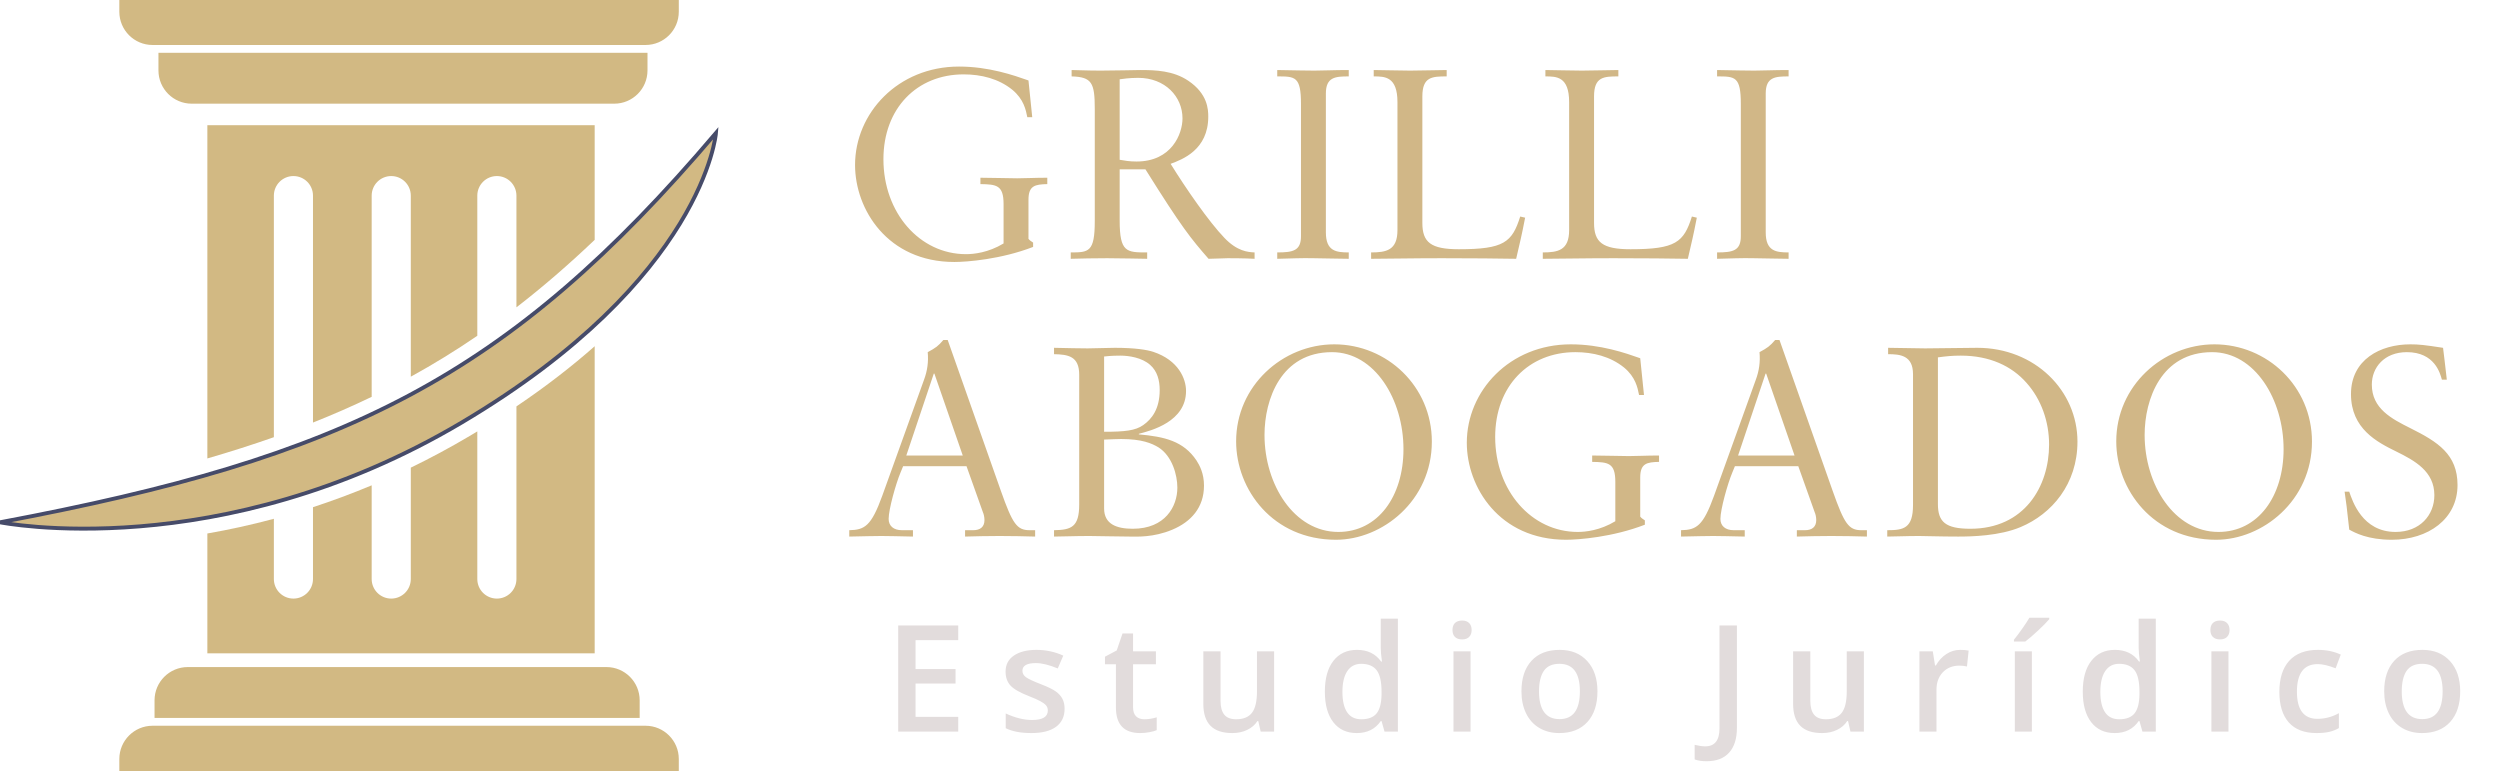
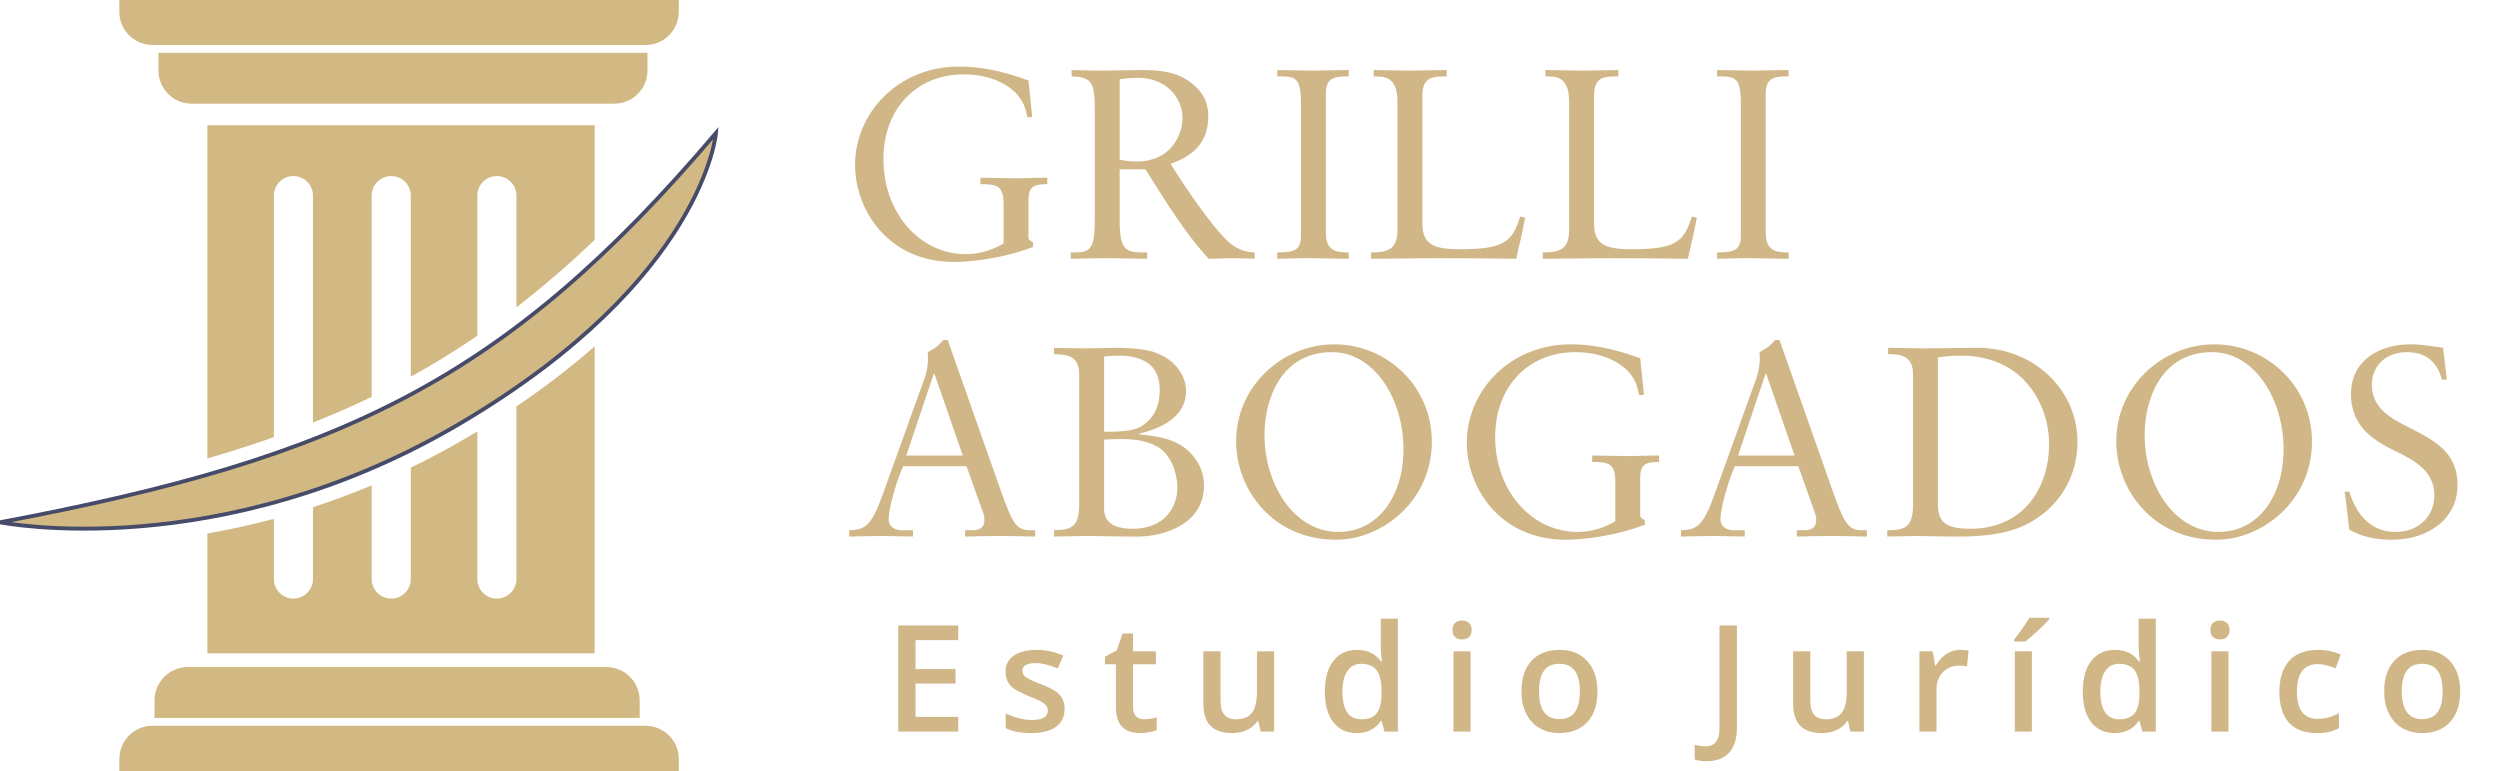
<svg xmlns="http://www.w3.org/2000/svg" width="639" height="197" viewBox="0 0 639 197" fill="none">
  <path d="M262.878 20.564L263.84 29.962H262.582C262.212 28.112 261.694 25.374 258.734 22.932C255.256 20.12 250.816 19.01 246.302 19.01C234.388 19.01 225.804 27.668 225.804 40.692C225.804 54.456 235.128 64.964 246.894 64.964C248.892 64.964 252.592 64.594 256.514 62.226V52.162C256.514 47.278 254.664 47.13 250.594 47.056V45.428C253.184 45.428 258.142 45.576 259.992 45.576C262.212 45.576 264.358 45.428 267.688 45.428V47.056C264.58 47.13 262.878 47.426 262.878 51.052V61.042C263.248 61.486 263.396 61.56 264.062 62.004V63.114C255.848 66.296 247.116 66.962 243.934 66.962C226.84 66.962 218.552 53.494 218.552 42.172C218.552 28.926 229.504 17.012 245.118 17.012C252.74 17.012 259.104 19.232 262.878 20.564ZM320.672 64.52V66.148C318.378 66 314.086 66 313.79 66C312.606 66 310.386 66.148 308.906 66.148C304.392 60.968 302.172 58.304 292.774 43.282H286.188V56.38C286.188 64.52 287.964 64.52 293.218 64.52V66.148C291.96 66.148 286.78 66 283.006 66C279.158 66 276.79 66.074 273.682 66.148V64.52C278.27 64.52 279.824 64.446 279.824 56.528V27.816C279.824 21.156 279.084 19.676 273.904 19.528V17.9C275.162 17.9 277.678 18.048 281.378 18.048C285.152 18.048 290.036 17.9 291.442 17.9C295.364 17.9 299.878 18.048 303.726 20.638C308.684 23.968 308.832 27.964 308.832 29.814C308.832 38.324 302.172 40.766 299.212 41.876C303.06 48.092 308.98 56.676 312.976 60.82C316.232 64.224 318.97 64.446 320.672 64.52ZM286.188 20.268V40.84C287.446 41.062 288.704 41.284 290.48 41.284C299.508 41.284 302.246 34.18 302.246 30.258C302.246 24.708 297.806 19.898 290.924 19.898C290.332 19.898 288.704 19.898 286.188 20.268ZM344.74 17.9V19.528C341.336 19.528 338.894 19.676 338.894 23.894V59.414C338.894 64.224 341.558 64.52 344.74 64.52V66.148C340.966 66.074 338.598 66.074 335.712 66C332.9 65.926 329.644 66.074 326.462 66.148V64.52C330.532 64.52 332.53 64.076 332.53 60.376V26.558C332.53 19.528 331.05 19.528 326.462 19.528V17.9C331.124 17.974 333.566 18.048 335.934 18.048C338.302 18.048 340.818 17.9 344.74 17.9ZM369.77 17.9V19.528C366.07 19.528 363.554 19.602 363.554 24.634V56.972C363.554 61.93 365.7 63.706 372.878 63.706C384.422 63.706 386.494 61.93 388.566 55.344L389.824 55.64C388.788 60.968 388.64 61.264 387.53 66.148C383.608 66.074 375.986 66 368.512 66C361.112 66 353.786 66.148 350.456 66.148V64.52C354.304 64.52 357.19 64.002 357.19 58.822V26.114C357.19 19.528 353.934 19.528 351.122 19.528V17.9C353.564 17.9 357.042 18.048 360.446 18.048C363.85 18.048 367.106 17.9 369.77 17.9ZM413.652 17.9V19.528C409.952 19.528 407.436 19.602 407.436 24.634V56.972C407.436 61.93 409.582 63.706 416.76 63.706C428.304 63.706 430.376 61.93 432.448 55.344L433.706 55.64C432.67 60.968 432.522 61.264 431.412 66.148C427.49 66.074 419.868 66 412.394 66C404.994 66 397.668 66.148 394.338 66.148V64.52C398.186 64.52 401.072 64.002 401.072 58.822V26.114C401.072 19.528 397.816 19.528 395.004 19.528V17.9C397.446 17.9 400.924 18.048 404.328 18.048C407.732 18.048 410.988 17.9 413.652 17.9ZM457.165 17.9V19.528C453.761 19.528 451.319 19.676 451.319 23.894V59.414C451.319 64.224 453.983 64.52 457.165 64.52V66.148C453.391 66.074 451.023 66.074 448.137 66C445.325 65.926 442.069 66.074 438.887 66.148V64.52C442.957 64.52 444.955 64.076 444.955 60.376V26.558C444.955 19.528 443.475 19.528 438.887 19.528V17.9C443.549 17.974 445.991 18.048 448.359 18.048C450.727 18.048 453.243 17.9 457.165 17.9ZM241.122 86.902H242.232L255.848 125.53C258.808 133.892 259.918 135.52 263.174 135.52H264.58V137.148C261.916 137.074 258.734 137 255.478 137C252.296 137 249.188 137.074 246.672 137.148V135.52H248.744C250.52 135.52 251.63 134.706 251.63 132.93C251.63 132.116 251.408 131.302 251.26 131.006L247.042 119.166H230.836L230.17 120.794C228.986 123.606 227.136 130.192 227.136 132.634C227.136 134.41 228.394 135.52 230.54 135.52H233.352V137.148C229.43 137.074 227.358 137 225.286 137C223.214 137 221.068 137.074 217.072 137.148V135.52C220.994 135.446 222.696 134.484 225.508 126.714L236.164 97.114C237.052 94.746 237.348 92.452 237.126 90.01C239.198 88.9 239.79 88.456 241.122 86.902ZM246.08 116.428L238.828 95.486H238.68L231.65 116.428H246.08ZM288.796 137.148C285.54 137.148 280.508 137 278.436 137C274.662 137 271.406 137.148 269.408 137.148V135.52C273.848 135.446 275.846 134.706 275.846 128.934V95.782C275.846 91.046 273.034 90.602 269.408 90.528V88.9C273.182 88.974 275.624 89.048 277.992 89.048C280.36 89.048 282.58 88.9 284.948 88.9C290.128 88.9 293.236 89.418 294.79 89.936C301.228 92.082 303.152 96.818 303.152 99.926C303.152 107.77 294.272 110.064 291.09 110.878V111.026C297.676 111.618 302.486 112.728 305.816 117.686C306.63 118.944 307.74 121.016 307.74 124.124C307.74 129.748 304.41 133.374 299.674 135.372C294.79 137.444 290.424 137.148 288.796 137.148ZM282.21 91.12V110.36C287.538 110.36 290.202 110.064 292.2 108.658C294.42 107.104 296.418 104.514 296.418 99.704C296.418 97.262 295.826 94.894 293.976 93.266C291.904 91.416 288.574 90.898 286.354 90.898C285.688 90.898 284.208 90.898 282.21 91.12ZM282.21 112.358V129.97C282.21 133.966 285.392 135.15 289.536 135.15C297.824 135.15 300.932 129.452 300.932 124.642C300.932 121.386 299.6 116.576 296.122 114.356C294.42 113.32 291.83 112.21 286.576 112.21C285.762 112.21 284.06 112.284 282.21 112.358ZM341.485 137.962C325.353 137.962 315.955 125.16 315.955 112.802C315.955 98.668 327.795 88.012 341.041 88.012C354.509 88.012 365.979 98.742 365.979 112.876C365.979 127.972 353.325 137.962 341.485 137.962ZM340.449 90.01C327.425 90.01 323.207 102.072 323.207 111.174C323.207 123.828 330.755 135.964 342.077 135.964C352.215 135.964 358.727 126.862 358.727 114.8C358.727 102.146 351.401 90.01 340.449 90.01ZM419.241 91.564L420.203 100.962H418.945C418.575 99.112 418.057 96.374 415.097 93.932C411.619 91.12 407.179 90.01 402.665 90.01C390.751 90.01 382.167 98.668 382.167 111.692C382.167 125.456 391.491 135.964 403.257 135.964C405.255 135.964 408.955 135.594 412.877 133.226V123.162C412.877 118.278 411.027 118.13 406.957 118.056V116.428C409.547 116.428 414.505 116.576 416.355 116.576C418.575 116.576 420.721 116.428 424.051 116.428V118.056C420.943 118.13 419.241 118.426 419.241 122.052V132.042C419.611 132.486 419.759 132.56 420.425 133.004V134.114C412.211 137.296 403.479 137.962 400.297 137.962C383.203 137.962 374.915 124.494 374.915 113.172C374.915 99.926 385.867 88.012 401.481 88.012C409.103 88.012 415.467 90.232 419.241 91.564ZM453.725 86.902H454.835L468.451 125.53C471.411 133.892 472.521 135.52 475.777 135.52H477.183V137.148C474.519 137.074 471.337 137 468.081 137C464.899 137 461.791 137.074 459.275 137.148V135.52H461.347C463.123 135.52 464.233 134.706 464.233 132.93C464.233 132.116 464.011 131.302 463.863 131.006L459.645 119.166H443.439L442.773 120.794C441.589 123.606 439.739 130.192 439.739 132.634C439.739 134.41 440.997 135.52 443.143 135.52H445.955V137.148C442.033 137.074 439.961 137 437.889 137C435.817 137 433.671 137.074 429.675 137.148V135.52C433.597 135.446 435.299 134.484 438.111 126.714L448.767 97.114C449.655 94.746 449.951 92.452 449.729 90.01C451.801 88.9 452.393 88.456 453.725 86.902ZM458.683 116.428L451.431 95.486H451.283L444.253 116.428H458.683ZM482.603 88.9C484.749 88.9 490.003 89.048 492.075 89.048C495.701 89.048 501.769 88.9 505.395 88.9C520.121 88.9 530.999 99.852 530.999 112.876C530.999 123.754 524.413 131.376 516.495 134.706C511.093 137 503.915 137.148 500.511 137.148C495.997 137.148 492.001 137 490.521 137C487.191 137 484.157 137.148 482.381 137.148V135.52C486.525 135.52 488.967 135.076 488.967 129.082V95.634C488.967 90.824 485.637 90.528 482.603 90.528V88.9ZM495.331 91.342V128.86C495.331 133.374 497.255 135.15 503.619 135.15C510.501 135.15 515.533 132.486 518.863 128.416C522.193 124.346 523.747 118.944 523.747 113.616C523.747 107.77 521.749 102.072 517.975 97.854C514.201 93.562 508.577 90.898 501.177 90.898C499.031 90.898 497.551 91.046 495.331 91.342ZM566.445 137.962C550.313 137.962 540.915 125.16 540.915 112.802C540.915 98.668 552.755 88.012 566.001 88.012C579.469 88.012 590.939 98.742 590.939 112.876C590.939 127.972 578.285 137.962 566.445 137.962ZM565.409 90.01C552.385 90.01 548.167 102.072 548.167 111.174C548.167 123.828 555.715 135.964 567.037 135.964C577.175 135.964 583.687 126.862 583.687 114.8C583.687 102.146 576.361 90.01 565.409 90.01ZM625.405 97.04H624.147C623.703 95.412 622.297 90.01 615.193 90.01C609.421 90.01 606.239 93.932 606.239 98.298C606.239 104.44 611.271 107.03 616.155 109.472C623.111 112.95 628.143 116.132 628.143 123.976C628.143 132.634 620.669 137.962 611.345 137.962C605.203 137.962 601.947 136.186 600.467 135.372C599.875 129.674 599.653 128.342 599.283 125.678H600.467C601.281 128.046 603.797 135.964 612.307 135.964C618.523 135.964 622.223 131.672 622.223 126.566C622.223 120.498 617.265 117.76 612.455 115.392C607.645 113.024 600.911 109.62 600.911 100.74C600.911 91.934 608.385 88.012 616.081 88.012C618.227 88.012 619.633 88.16 624.443 88.9C624.665 90.898 624.887 92.23 625.405 97.04Z" fill="#D1B787" />
-   <path d="M244.926 187H229.581V159.873H244.926V163.621H234.016V171.006H244.239V174.717H234.016V183.233H244.926V187ZM272.11 181.155C272.11 183.159 271.38 184.699 269.92 185.775C268.461 186.839 266.37 187.371 263.649 187.371C260.915 187.371 258.72 186.957 257.062 186.128V182.361C259.474 183.475 261.719 184.031 263.797 184.031C266.482 184.031 267.824 183.221 267.824 181.601C267.824 181.081 267.675 180.648 267.378 180.302C267.082 179.955 266.593 179.597 265.913 179.226C265.232 178.854 264.286 178.434 263.074 177.964C260.711 177.049 259.109 176.133 258.268 175.218C257.439 174.302 257.025 173.115 257.025 171.655C257.025 169.899 257.73 168.538 259.14 167.573C260.563 166.596 262.492 166.107 264.929 166.107C267.341 166.107 269.624 166.596 271.776 167.573L270.366 170.857C268.152 169.942 266.29 169.484 264.781 169.484C262.48 169.484 261.33 170.14 261.33 171.451C261.33 172.094 261.626 172.639 262.22 173.084C262.826 173.529 264.138 174.142 266.154 174.921C267.848 175.576 269.079 176.176 269.846 176.721C270.613 177.265 271.182 177.896 271.553 178.613C271.924 179.318 272.11 180.166 272.11 181.155ZM292.466 183.846C293.53 183.846 294.593 183.679 295.657 183.345V186.629C295.175 186.839 294.55 187.012 293.783 187.148C293.029 187.297 292.243 187.371 291.427 187.371C287.295 187.371 285.23 185.194 285.23 180.84V169.781H282.428V167.852L285.434 166.256L286.918 161.914H289.608V166.479H295.453V169.781H289.608V180.766C289.608 181.817 289.868 182.596 290.388 183.104C290.92 183.598 291.612 183.846 292.466 183.846ZM322.229 187L321.617 184.31H321.394C320.788 185.262 319.922 186.01 318.796 186.555C317.683 187.099 316.409 187.371 314.974 187.371C312.488 187.371 310.632 186.753 309.408 185.516C308.183 184.279 307.571 182.405 307.571 179.894V166.479H311.968V179.133C311.968 180.704 312.29 181.885 312.933 182.677C313.576 183.456 314.585 183.846 315.958 183.846C317.788 183.846 319.13 183.301 319.984 182.213C320.85 181.112 321.283 179.275 321.283 176.702V166.479H325.662V187H322.229ZM346.778 187.371C344.218 187.371 342.22 186.443 340.785 184.588C339.35 182.732 338.633 180.129 338.633 176.776C338.633 173.412 339.357 170.796 340.804 168.928C342.263 167.048 344.28 166.107 346.853 166.107C349.549 166.107 351.603 167.103 353.013 169.095H353.235C353.025 167.623 352.92 166.46 352.92 165.606V158.129H357.299V187H353.885L353.124 184.31H352.92C351.522 186.351 349.475 187.371 346.778 187.371ZM347.947 183.846C349.741 183.846 351.046 183.345 351.862 182.343C352.679 181.328 353.099 179.689 353.124 177.426V176.813C353.124 174.228 352.704 172.391 351.862 171.303C351.021 170.214 349.704 169.67 347.91 169.67C346.376 169.67 345.195 170.295 344.366 171.544C343.538 172.781 343.123 174.55 343.123 176.851C343.123 179.127 343.525 180.865 344.329 182.064C345.133 183.252 346.339 183.846 347.947 183.846ZM375.874 187H371.513V166.479H375.874V187ZM371.254 161.042C371.254 160.263 371.464 159.663 371.884 159.242C372.317 158.822 372.93 158.611 373.721 158.611C374.488 158.611 375.082 158.822 375.503 159.242C375.935 159.663 376.152 160.263 376.152 161.042C376.152 161.784 375.935 162.372 375.503 162.805C375.082 163.225 374.488 163.436 373.721 163.436C372.93 163.436 372.317 163.225 371.884 162.805C371.464 162.372 371.254 161.784 371.254 161.042ZM408.309 176.702C408.309 180.054 407.449 182.671 405.73 184.551C404.01 186.431 401.617 187.371 398.549 187.371C396.632 187.371 394.937 186.938 393.465 186.072C391.993 185.206 390.861 183.963 390.069 182.343C389.278 180.722 388.882 178.842 388.882 176.702C388.882 173.375 389.735 170.777 391.443 168.909C393.15 167.041 395.555 166.107 398.66 166.107C401.629 166.107 403.979 167.066 405.711 168.983C407.443 170.888 408.309 173.461 408.309 176.702ZM393.372 176.702C393.372 181.44 395.123 183.809 398.623 183.809C402.087 183.809 403.818 181.44 403.818 176.702C403.818 172.014 402.074 169.67 398.586 169.67C396.755 169.67 395.426 170.276 394.597 171.488C393.78 172.701 393.372 174.438 393.372 176.702ZM436.199 194.57C434.987 194.57 433.973 194.416 433.156 194.106V190.377C434.195 190.637 435.098 190.767 435.865 190.767C438.29 190.767 439.502 189.233 439.502 186.165V159.873H443.955V186.017C443.955 188.787 443.293 190.903 441.97 192.362C440.659 193.834 438.735 194.57 436.199 194.57ZM472.976 187L472.364 184.31H472.141C471.535 185.262 470.669 186.01 469.544 186.555C468.43 187.099 467.156 187.371 465.721 187.371C463.235 187.371 461.38 186.753 460.155 185.516C458.93 184.279 458.318 182.405 458.318 179.894V166.479H462.716V179.133C462.716 180.704 463.037 181.885 463.68 182.677C464.324 183.456 465.332 183.846 466.705 183.846C468.536 183.846 469.878 183.301 470.731 182.213C471.597 181.112 472.03 179.275 472.03 176.702V166.479H476.409V187H472.976ZM501.014 166.107C501.892 166.107 502.616 166.169 503.185 166.293L502.758 170.356C502.14 170.208 501.496 170.134 500.828 170.134C499.084 170.134 497.668 170.703 496.579 171.841C495.503 172.979 494.965 174.457 494.965 176.275V187H490.605V166.479H494.019L494.594 170.097H494.817C495.497 168.872 496.381 167.901 497.47 167.184C498.571 166.466 499.752 166.107 501.014 166.107ZM519.347 187H514.987V166.479H519.347V187ZM514.764 163.974V163.51C515.469 162.644 516.193 161.679 516.935 160.615C517.69 159.551 518.284 158.642 518.717 157.888H523.782V158.277C523.139 159.032 522.174 160.009 520.887 161.209C519.613 162.396 518.537 163.318 517.659 163.974H514.764ZM540.501 187.371C537.941 187.371 535.943 186.443 534.508 184.588C533.073 182.732 532.356 180.129 532.356 176.776C532.356 173.412 533.079 170.796 534.527 168.928C535.986 167.048 538.003 166.107 540.575 166.107C543.272 166.107 545.325 167.103 546.736 169.095H546.958C546.748 167.623 546.643 166.46 546.643 165.606V158.129H551.022V187H547.608L546.847 184.31H546.643C545.245 186.351 543.198 187.371 540.501 187.371ZM541.67 183.846C543.464 183.846 544.769 183.345 545.585 182.343C546.402 181.328 546.822 179.689 546.847 177.426V176.813C546.847 174.228 546.426 172.391 545.585 171.303C544.744 170.214 543.427 169.67 541.633 169.67C540.099 169.67 538.918 170.295 538.089 171.544C537.26 172.781 536.846 174.55 536.846 176.851C536.846 179.127 537.248 180.865 538.052 182.064C538.856 183.252 540.062 183.846 541.67 183.846ZM569.596 187H565.236V166.479H569.596V187ZM564.976 161.042C564.976 160.263 565.187 159.663 565.607 159.242C566.04 158.822 566.652 158.611 567.444 158.611C568.211 158.611 568.805 158.822 569.225 159.242C569.658 159.663 569.875 160.263 569.875 161.042C569.875 161.784 569.658 162.372 569.225 162.805C568.805 163.225 568.211 163.436 567.444 163.436C566.652 163.436 566.04 163.225 565.607 162.805C565.187 162.372 564.976 161.784 564.976 161.042ZM592.105 187.371C589 187.371 586.637 186.468 585.017 184.662C583.409 182.844 582.605 180.24 582.605 176.851C582.605 173.399 583.446 170.746 585.128 168.891C586.823 167.035 589.266 166.107 592.457 166.107C594.622 166.107 596.57 166.509 598.302 167.313L596.985 170.82C595.142 170.103 593.62 169.744 592.42 169.744C588.87 169.744 587.095 172.101 587.095 176.813C587.095 179.114 587.534 180.846 588.412 182.009C589.303 183.159 590.602 183.734 592.309 183.734C594.251 183.734 596.088 183.252 597.82 182.287V186.091C597.04 186.549 596.205 186.876 595.315 187.074C594.436 187.272 593.366 187.371 592.105 187.371ZM628.826 176.702C628.826 180.054 627.966 182.671 626.247 184.551C624.527 186.431 622.134 187.371 619.066 187.371C617.149 187.371 615.454 186.938 613.982 186.072C612.51 185.206 611.378 183.963 610.587 182.343C609.795 180.722 609.399 178.842 609.399 176.702C609.399 173.375 610.253 170.777 611.96 168.909C613.667 167.041 616.073 166.107 619.178 166.107C622.146 166.107 624.497 167.066 626.228 168.983C627.96 170.888 628.826 173.461 628.826 176.702ZM613.889 176.702C613.889 181.44 615.64 183.809 619.14 183.809C622.604 183.809 624.336 181.44 624.336 176.702C624.336 172.014 622.592 169.67 619.103 169.67C617.273 169.67 615.943 170.276 615.114 171.488C614.298 172.701 613.889 174.438 613.889 176.702Z" fill="#E2DCDC" />
+   <path d="M244.926 187H229.581V159.873H244.926V163.621H234.016V171.006H244.239V174.717H234.016V183.233H244.926V187ZM272.11 181.155C272.11 183.159 271.38 184.699 269.92 185.775C268.461 186.839 266.37 187.371 263.649 187.371C260.915 187.371 258.72 186.957 257.062 186.128V182.361C259.474 183.475 261.719 184.031 263.797 184.031C266.482 184.031 267.824 183.221 267.824 181.601C267.824 181.081 267.675 180.648 267.378 180.302C267.082 179.955 266.593 179.597 265.913 179.226C265.232 178.854 264.286 178.434 263.074 177.964C260.711 177.049 259.109 176.133 258.268 175.218C257.439 174.302 257.025 173.115 257.025 171.655C257.025 169.899 257.73 168.538 259.14 167.573C260.563 166.596 262.492 166.107 264.929 166.107C267.341 166.107 269.624 166.596 271.776 167.573L270.366 170.857C268.152 169.942 266.29 169.484 264.781 169.484C262.48 169.484 261.33 170.14 261.33 171.451C261.33 172.094 261.626 172.639 262.22 173.084C262.826 173.529 264.138 174.142 266.154 174.921C267.848 175.576 269.079 176.176 269.846 176.721C270.613 177.265 271.182 177.896 271.553 178.613C271.924 179.318 272.11 180.166 272.11 181.155ZM292.466 183.846C293.53 183.846 294.593 183.679 295.657 183.345V186.629C295.175 186.839 294.55 187.012 293.783 187.148C293.029 187.297 292.243 187.371 291.427 187.371C287.295 187.371 285.23 185.194 285.23 180.84V169.781H282.428V167.852L285.434 166.256L286.918 161.914H289.608V166.479H295.453V169.781H289.608V180.766C289.608 181.817 289.868 182.596 290.388 183.104C290.92 183.598 291.612 183.846 292.466 183.846ZM322.229 187L321.617 184.31H321.394C320.788 185.262 319.922 186.01 318.796 186.555C317.683 187.099 316.409 187.371 314.974 187.371C312.488 187.371 310.632 186.753 309.408 185.516C308.183 184.279 307.571 182.405 307.571 179.894V166.479H311.968V179.133C311.968 180.704 312.29 181.885 312.933 182.677C313.576 183.456 314.585 183.846 315.958 183.846C317.788 183.846 319.13 183.301 319.984 182.213C320.85 181.112 321.283 179.275 321.283 176.702V166.479H325.662V187H322.229ZM346.778 187.371C344.218 187.371 342.22 186.443 340.785 184.588C339.35 182.732 338.633 180.129 338.633 176.776C338.633 173.412 339.357 170.796 340.804 168.928C342.263 167.048 344.28 166.107 346.853 166.107C349.549 166.107 351.603 167.103 353.013 169.095H353.235C353.025 167.623 352.92 166.46 352.92 165.606V158.129H357.299V187H353.885L353.124 184.31H352.92C351.522 186.351 349.475 187.371 346.778 187.371ZM347.947 183.846C349.741 183.846 351.046 183.345 351.862 182.343C352.679 181.328 353.099 179.689 353.124 177.426V176.813C353.124 174.228 352.704 172.391 351.862 171.303C351.021 170.214 349.704 169.67 347.91 169.67C346.376 169.67 345.195 170.295 344.366 171.544C343.538 172.781 343.123 174.55 343.123 176.851C343.123 179.127 343.525 180.865 344.329 182.064C345.133 183.252 346.339 183.846 347.947 183.846ZM375.874 187H371.513V166.479H375.874V187ZM371.254 161.042C371.254 160.263 371.464 159.663 371.884 159.242C372.317 158.822 372.93 158.611 373.721 158.611C374.488 158.611 375.082 158.822 375.503 159.242C375.935 159.663 376.152 160.263 376.152 161.042C376.152 161.784 375.935 162.372 375.503 162.805C375.082 163.225 374.488 163.436 373.721 163.436C372.93 163.436 372.317 163.225 371.884 162.805C371.464 162.372 371.254 161.784 371.254 161.042ZM408.309 176.702C408.309 180.054 407.449 182.671 405.73 184.551C404.01 186.431 401.617 187.371 398.549 187.371C396.632 187.371 394.937 186.938 393.465 186.072C391.993 185.206 390.861 183.963 390.069 182.343C389.278 180.722 388.882 178.842 388.882 176.702C388.882 173.375 389.735 170.777 391.443 168.909C393.15 167.041 395.555 166.107 398.66 166.107C401.629 166.107 403.979 167.066 405.711 168.983C407.443 170.888 408.309 173.461 408.309 176.702ZM393.372 176.702C393.372 181.44 395.123 183.809 398.623 183.809C402.087 183.809 403.818 181.44 403.818 176.702C403.818 172.014 402.074 169.67 398.586 169.67C396.755 169.67 395.426 170.276 394.597 171.488C393.78 172.701 393.372 174.438 393.372 176.702ZM436.199 194.57C434.987 194.57 433.973 194.416 433.156 194.106V190.377C434.195 190.637 435.098 190.767 435.865 190.767C438.29 190.767 439.502 189.233 439.502 186.165V159.873H443.955V186.017C443.955 188.787 443.293 190.903 441.97 192.362C440.659 193.834 438.735 194.57 436.199 194.57ZM472.976 187L472.364 184.31H472.141C471.535 185.262 470.669 186.01 469.544 186.555C468.43 187.099 467.156 187.371 465.721 187.371C463.235 187.371 461.38 186.753 460.155 185.516C458.93 184.279 458.318 182.405 458.318 179.894V166.479H462.716V179.133C462.716 180.704 463.037 181.885 463.68 182.677C464.324 183.456 465.332 183.846 466.705 183.846C468.536 183.846 469.878 183.301 470.731 182.213C471.597 181.112 472.03 179.275 472.03 176.702V166.479H476.409V187H472.976ZM501.014 166.107C501.892 166.107 502.616 166.169 503.185 166.293L502.758 170.356C502.14 170.208 501.496 170.134 500.828 170.134C499.084 170.134 497.668 170.703 496.579 171.841C495.503 172.979 494.965 174.457 494.965 176.275V187H490.605V166.479H494.019L494.594 170.097H494.817C495.497 168.872 496.381 167.901 497.47 167.184C498.571 166.466 499.752 166.107 501.014 166.107ZM519.347 187H514.987V166.479H519.347V187ZM514.764 163.974V163.51C515.469 162.644 516.193 161.679 516.935 160.615C517.69 159.551 518.284 158.642 518.717 157.888H523.782V158.277C523.139 159.032 522.174 160.009 520.887 161.209C519.613 162.396 518.537 163.318 517.659 163.974H514.764ZM540.501 187.371C537.941 187.371 535.943 186.443 534.508 184.588C533.073 182.732 532.356 180.129 532.356 176.776C532.356 173.412 533.079 170.796 534.527 168.928C535.986 167.048 538.003 166.107 540.575 166.107C543.272 166.107 545.325 167.103 546.736 169.095H546.958C546.748 167.623 546.643 166.46 546.643 165.606V158.129H551.022V187H547.608L546.847 184.31H546.643C545.245 186.351 543.198 187.371 540.501 187.371ZM541.67 183.846C543.464 183.846 544.769 183.345 545.585 182.343C546.402 181.328 546.822 179.689 546.847 177.426V176.813C546.847 174.228 546.426 172.391 545.585 171.303C544.744 170.214 543.427 169.67 541.633 169.67C540.099 169.67 538.918 170.295 538.089 171.544C537.26 172.781 536.846 174.55 536.846 176.851C536.846 179.127 537.248 180.865 538.052 182.064C538.856 183.252 540.062 183.846 541.67 183.846ZM569.596 187H565.236V166.479H569.596V187ZM564.976 161.042C564.976 160.263 565.187 159.663 565.607 159.242C566.04 158.822 566.652 158.611 567.444 158.611C568.211 158.611 568.805 158.822 569.225 159.242C569.658 159.663 569.875 160.263 569.875 161.042C569.875 161.784 569.658 162.372 569.225 162.805C568.805 163.225 568.211 163.436 567.444 163.436C566.652 163.436 566.04 163.225 565.607 162.805C565.187 162.372 564.976 161.784 564.976 161.042ZM592.105 187.371C589 187.371 586.637 186.468 585.017 184.662C583.409 182.844 582.605 180.24 582.605 176.851C582.605 173.399 583.446 170.746 585.128 168.891C586.823 167.035 589.266 166.107 592.457 166.107C594.622 166.107 596.57 166.509 598.302 167.313L596.985 170.82C595.142 170.103 593.62 169.744 592.42 169.744C588.87 169.744 587.095 172.101 587.095 176.813C587.095 179.114 587.534 180.846 588.412 182.009C589.303 183.159 590.602 183.734 592.309 183.734C594.251 183.734 596.088 183.252 597.82 182.287V186.091C597.04 186.549 596.205 186.876 595.315 187.074C594.436 187.272 593.366 187.371 592.105 187.371ZM628.826 176.702C628.826 180.054 627.966 182.671 626.247 184.551C624.527 186.431 622.134 187.371 619.066 187.371C617.149 187.371 615.454 186.938 613.982 186.072C612.51 185.206 611.378 183.963 610.587 182.343C609.795 180.722 609.399 178.842 609.399 176.702C609.399 173.375 610.253 170.777 611.96 168.909C613.667 167.041 616.073 166.107 619.178 166.107C622.146 166.107 624.497 167.066 626.228 168.983C627.96 170.888 628.826 173.461 628.826 176.702ZM613.889 176.702C613.889 181.44 615.64 183.809 619.14 183.809C622.604 183.809 624.336 181.44 624.336 176.702C624.336 172.014 622.592 169.67 619.103 169.67C617.273 169.67 615.943 170.276 615.114 171.488C614.298 172.701 613.889 174.438 613.889 176.702Z" fill="#D1B787" />
  <path d="M173 3C173 7.418 169.418 11 165 11H39C34.582 11 31 7.418 31 3V0H173V3Z" fill="#D2B983" />
  <path d="M173 3C173 7.418 169.418 11 165 11H39C34.582 11 31 7.418 31 3V0H173V3Z" stroke="#D2B983" />
  <path d="M31 194C31 189.582 34.582 186 39 186L165 186C169.418 186 173 189.582 173 194L173 197L31 197L31 194Z" fill="#D2B983" />
  <path d="M31 194C31 189.582 34.582 186 39 186L165 186C169.418 186 173 189.582 173 194L173 197L31 197L31 194Z" stroke="#D2B983" />
  <path d="M165 18C165 22.418 161.418 26 157 26H49C44.582 26 41 22.418 41 18V14H165V18Z" fill="#D2B983" />
  <path d="M165 18C165 22.418 161.418 26 157 26H49C44.582 26 41 22.418 41 18V14H165V18Z" stroke="#D2B983" />
  <path d="M40 179C40 174.582 43.582 171 48 171L155 171C159.418 171 163 174.582 163 179L163 183L40 183L40 179Z" fill="#D2B983" />
  <path d="M40 179C40 174.582 43.582 171 48 171L155 171C159.418 171 163 174.582 163 179L163 183L40 183L40 179Z" stroke="#D2B983" />
  <path d="M152 167H53V136.359C58.402 135.42 64.089 134.191 70 132.604V148C70 150.761 72.239 153 75 153C77.761 153 80 150.761 80 148V129.633C84.889 128.036 89.899 126.186 95 124.049V148C95 150.761 97.239 153 100 153C102.761 153 105 150.761 105 148V119.531C109.957 117.127 114.98 114.441 120.04 111.44C120.7 111.049 121.353 110.656 122 110.265V148C122 150.761 124.239 153 127 153C129.761 153 132 150.761 132 148V103.877C139.686 98.688 146.303 93.527 152 88.495V167ZM152 61.305C145.342 67.651 138.721 73.369 132 78.556V50C132 47.239 129.761 45 127 45C124.239 45 122 47.239 122 50V85.828C116.466 89.612 110.824 93.08 105 96.28V50C105 47.239 102.761 45 100 45C97.239 45 95 47.239 95 50V101.432C90.162 103.764 85.174 105.947 80 108.005V50C80 47.239 77.761 45 75 45C72.239 45 70 47.239 70 50V111.746C64.558 113.661 58.904 115.465 53 117.181V32H152V61.305Z" fill="#D2B983" />
  <path d="M183 34C183 34 180 71.239 118 108C56 144.761 0 133.5 0 133.5C88.325 116.884 129.631 96.731 183 34Z" fill="#D2B983" />
  <path d="M183 34C183 34 180 71.239 118 108C56 144.761 0 133.5 0 133.5C88.325 116.884 129.631 96.731 183 34Z" stroke="#464B69" />
</svg>
